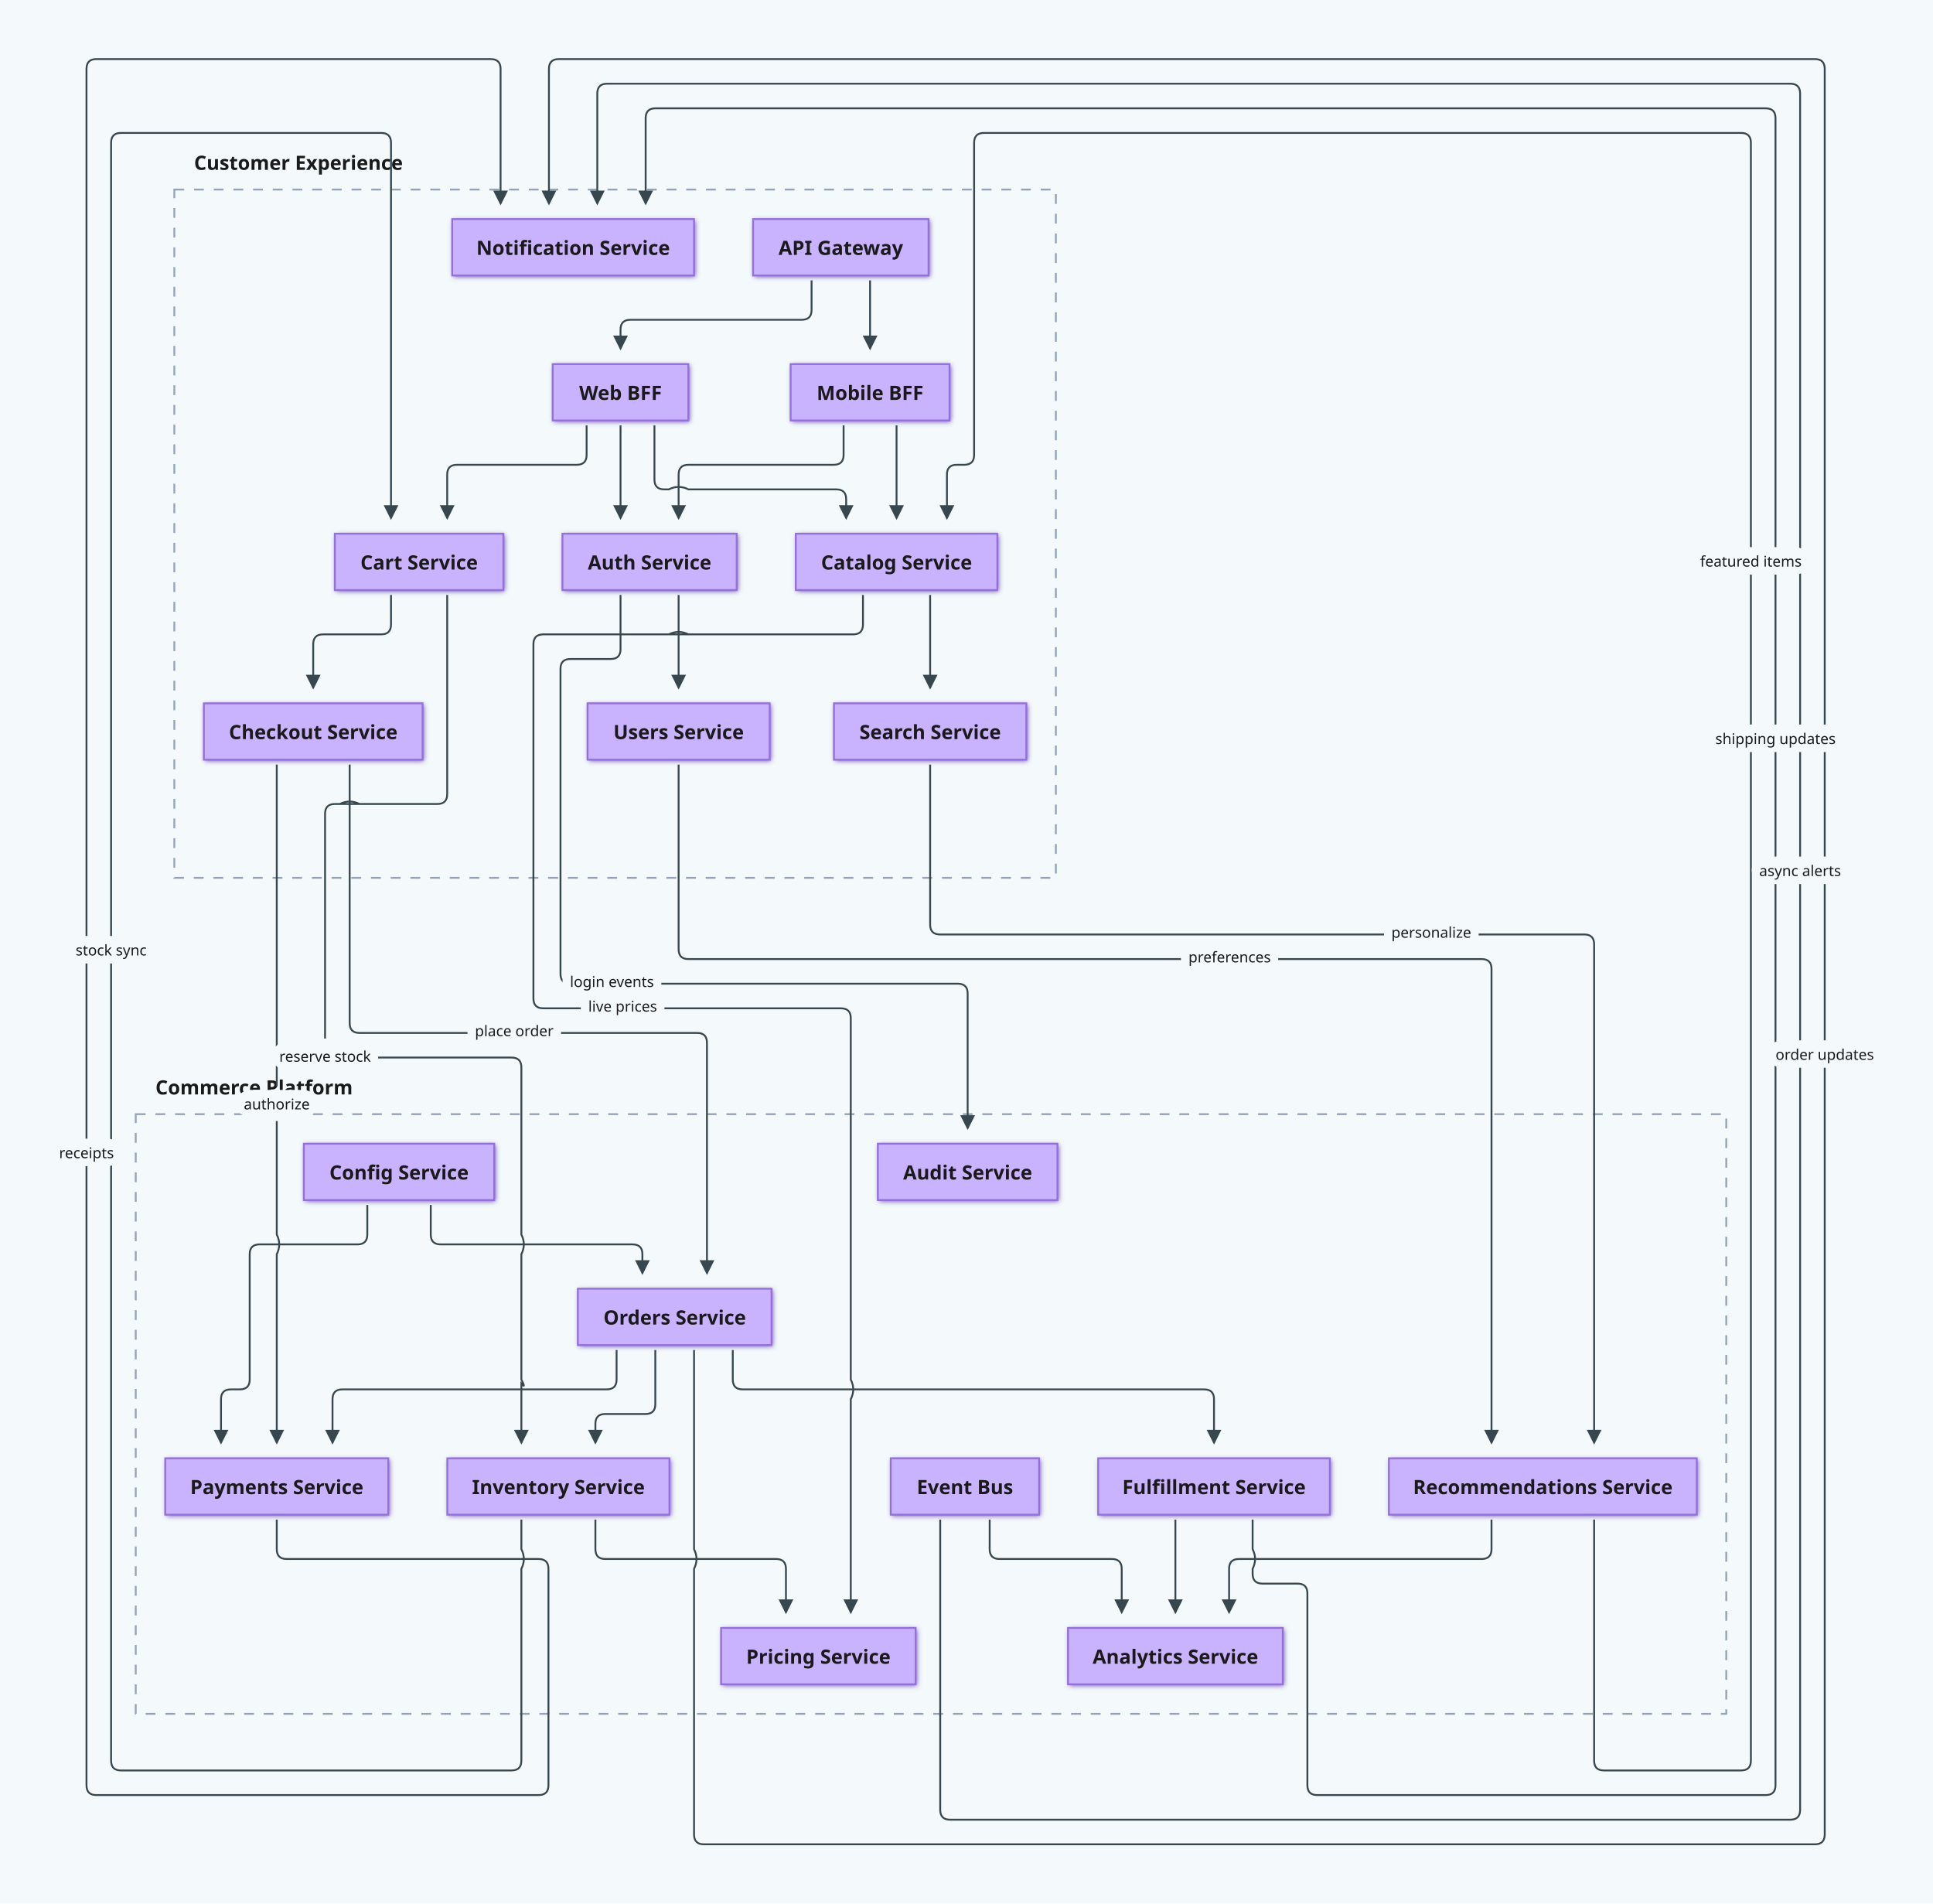
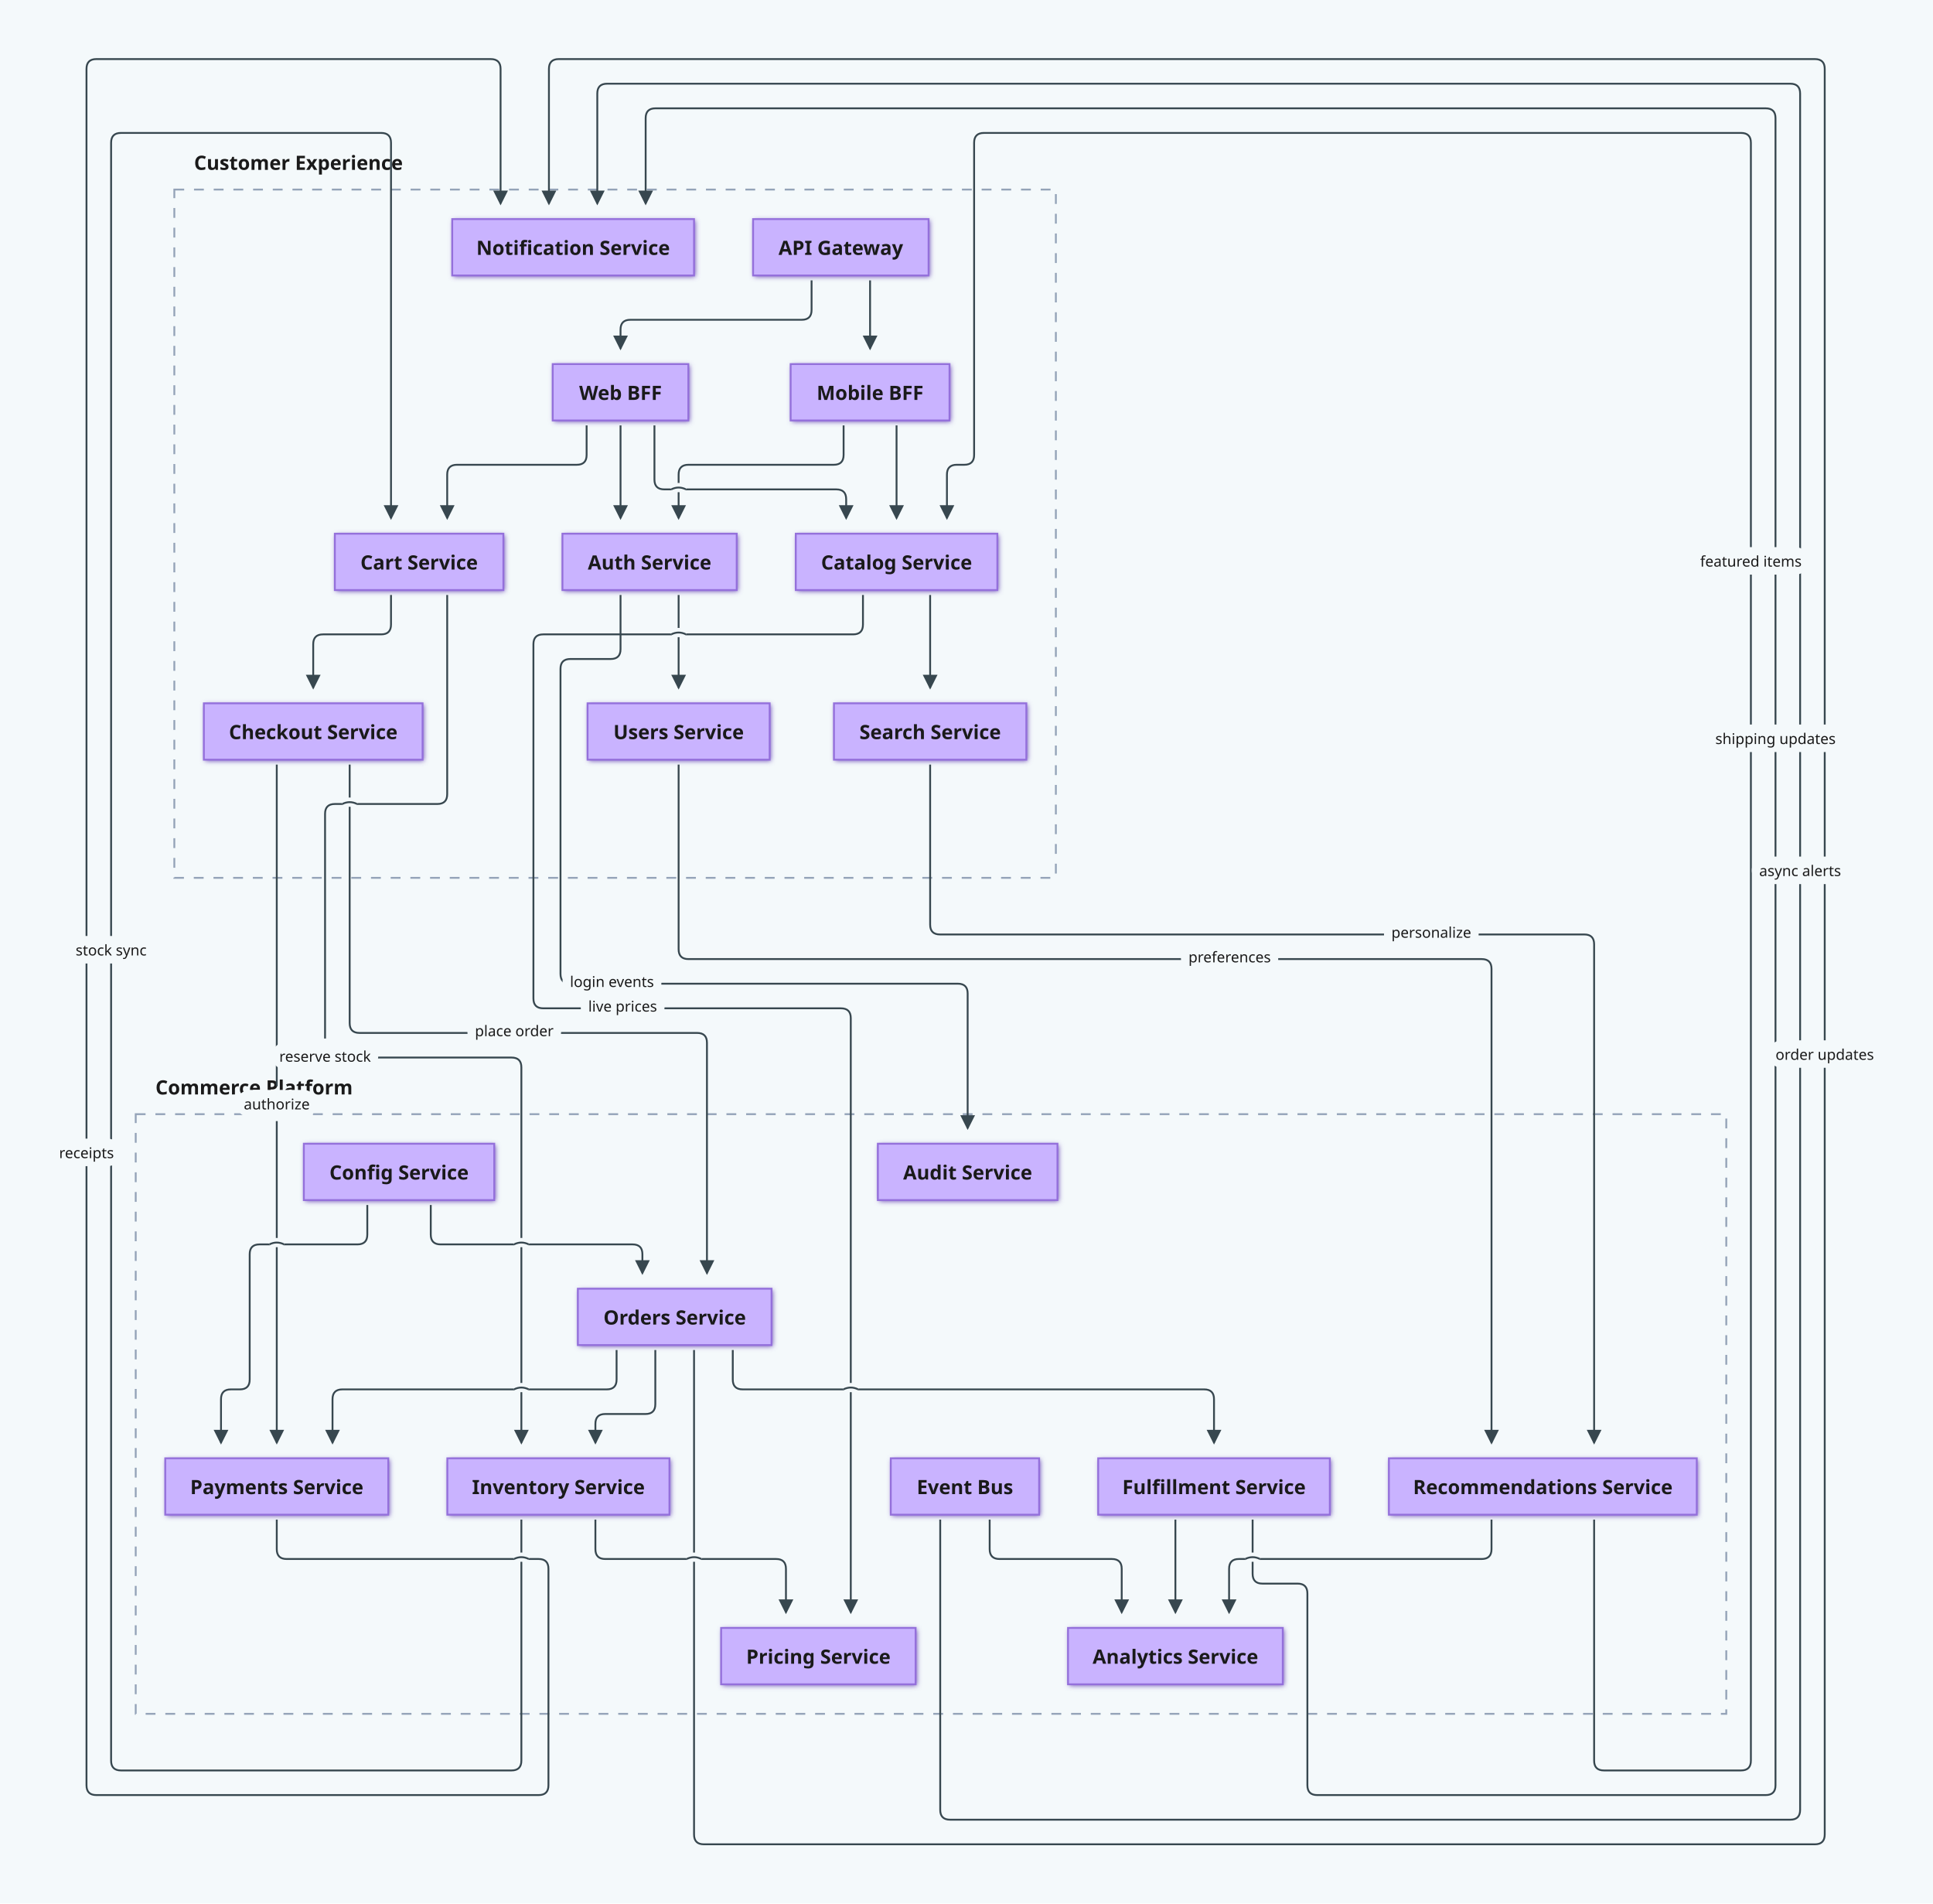
<svg xmlns="http://www.w3.org/2000/svg" viewBox="-31.142 -53 785.352 773.168">
  <defs>
    <filter id="cora-shadow-blur" x="-50%" y="-50%" width="200%" height="200%">
      <feGaussianBlur stdDeviation="1" />
    </filter>
    <marker id="cora-marker-arrow" markerWidth="8" markerHeight="8" refX="7" refY="4" orient="auto" markerUnits="strokeWidth">
      <path d="M 0 0 L 8 4 L 0 8 z" fill="#37474F" />
    </marker>
    <marker id="cora-marker-circle" markerWidth="8" markerHeight="8" refX="4" refY="4" orient="auto" markerUnits="strokeWidth">
      <circle cx="4" cy="4" r="3" fill="none" stroke="#37474F" stroke-width="1.5" />
    </marker>
    <marker id="cora-marker-filled-circle" markerWidth="8" markerHeight="8" refX="4" refY="4" orient="auto" markerUnits="strokeWidth">
      <circle cx="4" cy="4" r="3" fill="#37474F" />
    </marker>
  </defs>
  <rect x="-31.142" y="-53" width="785.352" height="773.168" fill="#F4F9FB" />
  <g id="groups">
    <g>
      <rect x="39.683" y="24" width="358.16" height="279.584" fill="none" stroke="#94A3B8" stroke-width="0.75" stroke-dasharray="4 4" />
      <text x="47.683" y="16" font-family="'Noto Sans', sans-serif" font-size="8" font-weight="600" fill="#1A1A1A">Customer Experience</text>
    </g>
    <g>
      <rect x="24" y="399.584" width="646.221" height="243.584" fill="none" stroke="#94A3B8" stroke-width="0.75" stroke-dasharray="4 4" />
      <text x="32" y="391.584" font-family="'Noto Sans', sans-serif" font-size="8" font-weight="600" fill="#1A1A1A">Commerce Platform</text>
    </g>
  </g>
  <g id="nodes">
    <g>
      <g filter="url(#cora-shadow-blur)">
        <rect x="275.327" y="36.5" width="71.296" height="22.896" fill="#7050B8" />
      </g>
      <rect x="274.827" y="36" width="71.296" height="22.896" fill="#C9B3FF" stroke="#9470DB" stroke-width="0.75" />
      <text x="310.475" y="50.552" text-anchor="middle" font-family="'Noto Sans', sans-serif" font-size="8" font-weight="600" fill="#1A1A1A">API Gateway</text>
    </g>
    <g>
      <g filter="url(#cora-shadow-blur)">
        <rect x="193.915" y="95.396" width="55.112" height="22.896" fill="#7050B8" />
      </g>
      <rect x="193.415" y="94.896" width="55.112" height="22.896" fill="#C9B3FF" stroke="#9470DB" stroke-width="0.75" />
      <text x="220.971" y="109.448" text-anchor="middle" font-family="'Noto Sans', sans-serif" font-size="8" font-weight="600" fill="#1A1A1A">Web BFF</text>
    </g>
    <g>
      <g filter="url(#cora-shadow-blur)">
        <rect x="290.585" y="95.396" width="64.544" height="22.896" fill="#7050B8" />
      </g>
      <rect x="290.085" y="94.896" width="64.544" height="22.896" fill="#C9B3FF" stroke="#9470DB" stroke-width="0.75" />
      <text x="322.357" y="109.448" text-anchor="middle" font-family="'Noto Sans', sans-serif" font-size="8" font-weight="600" fill="#1A1A1A">Mobile BFF</text>
    </g>
    <g>
      <g filter="url(#cora-shadow-blur)">
        <rect x="197.871" y="164.292" width="70.8" height="22.896" fill="#7050B8" />
      </g>
      <rect x="197.371" y="163.792" width="70.8" height="22.896" fill="#C9B3FF" stroke="#9470DB" stroke-width="0.75" />
      <text x="232.771" y="178.344" text-anchor="middle" font-family="'Noto Sans', sans-serif" font-size="8" font-weight="600" fill="#1A1A1A">Auth Service</text>
    </g>
    <g>
      <g filter="url(#cora-shadow-blur)">
        <rect x="208.079" y="233.188" width="73.984" height="22.896" fill="#7050B8" />
      </g>
      <rect x="207.579" y="232.688" width="73.984" height="22.896" fill="#C9B3FF" stroke="#9470DB" stroke-width="0.75" />
      <text x="244.571" y="247.24" text-anchor="middle" font-family="'Noto Sans', sans-serif" font-size="8" font-weight="600" fill="#1A1A1A">Users Service</text>
    </g>
    <g>
      <g filter="url(#cora-shadow-blur)">
        <rect x="292.671" y="164.292" width="81.888" height="22.896" fill="#7050B8" />
      </g>
      <rect x="292.171" y="163.792" width="81.888" height="22.896" fill="#C9B3FF" stroke="#9470DB" stroke-width="0.75" />
      <text x="333.115" y="178.344" text-anchor="middle" font-family="'Noto Sans', sans-serif" font-size="8" font-weight="600" fill="#1A1A1A">Catalog Service</text>
    </g>
    <g>
      <g filter="url(#cora-shadow-blur)">
        <rect x="308.183" y="233.188" width="78.16" height="22.896" fill="#7050B8" />
      </g>
      <rect x="307.683" y="232.688" width="78.16" height="22.896" fill="#C9B3FF" stroke="#9470DB" stroke-width="0.75" />
      <text x="346.763" y="247.24" text-anchor="middle" font-family="'Noto Sans', sans-serif" font-size="8" font-weight="600" fill="#1A1A1A">Search Service</text>
    </g>
    <g>
      <g filter="url(#cora-shadow-blur)">
        <rect x="105.399" y="164.292" width="68.472" height="22.896" fill="#7050B8" />
      </g>
      <rect x="104.899" y="163.792" width="68.472" height="22.896" fill="#C9B3FF" stroke="#9470DB" stroke-width="0.75" />
      <text x="139.135" y="178.344" text-anchor="middle" font-family="'Noto Sans', sans-serif" font-size="8" font-weight="600" fill="#1A1A1A">Cart Service</text>
    </g>
    <g>
      <g filter="url(#cora-shadow-blur)">
        <rect x="52.183" y="233.188" width="88.864" height="22.896" fill="#7050B8" />
      </g>
      <rect x="51.683" y="232.688" width="88.864" height="22.896" fill="#C9B3FF" stroke="#9470DB" stroke-width="0.75" />
      <text x="96.115" y="247.24" text-anchor="middle" font-family="'Noto Sans', sans-serif" font-size="8" font-weight="600" fill="#1A1A1A">Checkout Service</text>
    </g>
    <g>
      <g filter="url(#cora-shadow-blur)">
        <rect x="153.087" y="36.5" width="98.24" height="22.896" fill="#7050B8" />
      </g>
      <rect x="152.587" y="36" width="98.24" height="22.896" fill="#C9B3FF" stroke="#9470DB" stroke-width="0.75" />
      <text x="201.707" y="50.552" text-anchor="middle" font-family="'Noto Sans', sans-serif" font-size="8" font-weight="600" fill="#1A1A1A">Notification Service</text>
    </g>
    <g>
      <g filter="url(#cora-shadow-blur)">
        <rect x="204.132" y="470.98" width="78.68" height="22.896" fill="#7050B8" />
      </g>
      <rect x="203.632" y="470.48" width="78.68" height="22.896" fill="#C9B3FF" stroke="#9470DB" stroke-width="0.75" />
      <text x="242.972" y="485.032" text-anchor="middle" font-family="'Noto Sans', sans-serif" font-size="8" font-weight="600" fill="#1A1A1A">Orders Service</text>
    </g>
    <g>
      <g filter="url(#cora-shadow-blur)">
        <rect x="36.5" y="539.876" width="90.608" height="22.896" fill="#7050B8" />
      </g>
      <rect x="36" y="539.376" width="90.608" height="22.896" fill="#C9B3FF" stroke="#9470DB" stroke-width="0.75" />
      <text x="81.304" y="553.928" text-anchor="middle" font-family="'Noto Sans', sans-serif" font-size="8" font-weight="600" fill="#1A1A1A">Payments Service</text>
    </g>
    <g>
      <g filter="url(#cora-shadow-blur)">
        <rect x="151.108" y="539.876" width="90.232" height="22.896" fill="#7050B8" />
      </g>
      <rect x="150.608" y="539.376" width="90.232" height="22.896" fill="#C9B3FF" stroke="#9470DB" stroke-width="0.75" />
      <text x="195.724" y="553.928" text-anchor="middle" font-family="'Noto Sans', sans-serif" font-size="8" font-weight="600" fill="#1A1A1A">Inventory Service</text>
    </g>
    <g>
      <g filter="url(#cora-shadow-blur)">
        <rect x="262.34" y="608.772" width="79.016" height="22.896" fill="#7050B8" />
      </g>
      <rect x="261.84" y="608.272" width="79.016" height="22.896" fill="#C9B3FF" stroke="#9470DB" stroke-width="0.75" />
      <text x="301.348" y="622.824" text-anchor="middle" font-family="'Noto Sans', sans-serif" font-size="8" font-weight="600" fill="#1A1A1A">Pricing Service</text>
    </g>
    <g>
      <g filter="url(#cora-shadow-blur)">
        <rect x="415.537" y="539.876" width="94.112" height="22.896" fill="#7050B8" />
      </g>
      <rect x="415.037" y="539.376" width="94.112" height="22.896" fill="#C9B3FF" stroke="#9470DB" stroke-width="0.75" />
      <text x="462.093" y="553.928" text-anchor="middle" font-family="'Noto Sans', sans-serif" font-size="8" font-weight="600" fill="#1A1A1A">Fulfillment Service</text>
    </g>
    <g>
      <g filter="url(#cora-shadow-blur)">
        <rect x="403.284" y="608.772" width="87.248" height="22.896" fill="#7050B8" />
      </g>
      <rect x="402.784" y="608.272" width="87.248" height="22.896" fill="#C9B3FF" stroke="#9470DB" stroke-width="0.75" />
      <text x="446.408" y="622.824" text-anchor="middle" font-family="'Noto Sans', sans-serif" font-size="8" font-weight="600" fill="#1A1A1A">Analytics Service</text>
    </g>
    <g>
      <g filter="url(#cora-shadow-blur)">
        <rect x="533.649" y="539.876" width="125.072" height="22.896" fill="#7050B8" />
      </g>
      <rect x="533.149" y="539.376" width="125.072" height="22.896" fill="#C9B3FF" stroke="#9470DB" stroke-width="0.75" />
      <text x="595.685" y="553.928" text-anchor="middle" font-family="'Noto Sans', sans-serif" font-size="8" font-weight="600" fill="#1A1A1A">Recommendations Service</text>
    </g>
    <g>
      <g filter="url(#cora-shadow-blur)">
        <rect x="331.265" y="539.876" width="60.272" height="22.896" fill="#7050B8" />
      </g>
      <rect x="330.765" y="539.376" width="60.272" height="22.896" fill="#C9B3FF" stroke="#9470DB" stroke-width="0.75" />
      <text x="360.901" y="553.928" text-anchor="middle" font-family="'Noto Sans', sans-serif" font-size="8" font-weight="600" fill="#1A1A1A">Event Bus</text>
    </g>
    <g>
      <g filter="url(#cora-shadow-blur)">
        <rect x="92.804" y="412.084" width="77.352" height="22.896" fill="#7050B8" />
      </g>
      <rect x="92.304" y="411.584" width="77.352" height="22.896" fill="#C9B3FF" stroke="#9470DB" stroke-width="0.75" />
      <text x="130.98" y="426.136" text-anchor="middle" font-family="'Noto Sans', sans-serif" font-size="8" font-weight="600" fill="#1A1A1A">Config Service</text>
    </g>
    <g>
      <g filter="url(#cora-shadow-blur)">
        <rect x="326.017" y="412.084" width="72.968" height="22.896" fill="#7050B8" />
      </g>
      <rect x="325.517" y="411.584" width="72.968" height="22.896" fill="#C9B3FF" stroke="#9470DB" stroke-width="0.75" />
      <text x="362.001" y="426.136" text-anchor="middle" font-family="'Noto Sans', sans-serif" font-size="8" font-weight="600" fill="#1A1A1A">Audit Service</text>
    </g>
  </g>
  <g id="edges">
    <path d="M 298.592 60.896 L 298.592 72.896 Q 298.592 76.896 294.592 76.896 L 224.971 76.896 Q 220.971 76.896 220.971 80.896 L 220.971 88.566" fill="none" stroke="#37474F" stroke-width="0.75" marker-end="url(#cora-marker-arrow)" />
    <path d="M 322.357 60.896 L 322.357 88.566" fill="none" stroke="#37474F" stroke-width="0.75" marker-end="url(#cora-marker-arrow)" />
    <path d="M 220.971 119.792 L 220.971 157.462" fill="none" stroke="#37474F" stroke-width="0.75" marker-end="url(#cora-marker-arrow)" />
    <path d="M 311.6 119.792 L 311.6 131.792 Q 311.6 135.792 307.6 135.792 L 248.571 135.792 Q 244.571 135.792 244.571 139.792 L 244.571 157.462" fill="none" stroke="#37474F" stroke-width="0.75" marker-end="url(#cora-marker-arrow)" />
-     <path d="M 234.749 119.792 L 234.749 141.792 Q 234.749 145.792 238.749 145.792 L 240.571 145.792 Q 244.571 143.792 248.571 145.792 L 308.643 145.792 Q 312.643 145.792 312.643 149.792 L 312.643 157.462" fill="none" stroke="#37474F" stroke-width="0.75" marker-end="url(#cora-marker-arrow)" />
+     <path d="M 234.749 119.792 L 234.749 141.792 Q 234.749 145.792 238.749 145.792 L 241.571 145.792 Q 244.571 144.292 247.571 145.792 L 308.643 145.792 Q 312.643 145.792 312.643 149.792 L 312.643 157.462" fill="none" stroke="#37474F" stroke-width="0.75" marker-end="url(#cora-marker-arrow)" />
    <path d="M 333.115 119.792 L 333.115 157.462" fill="none" stroke="#37474F" stroke-width="0.75" marker-end="url(#cora-marker-arrow)" />
    <path d="M 244.571 188.688 L 244.571 226.358" fill="none" stroke="#37474F" stroke-width="0.75" marker-end="url(#cora-marker-arrow)" />
    <path d="M 346.763 188.688 L 346.763 226.358" fill="none" stroke="#37474F" stroke-width="0.75" marker-end="url(#cora-marker-arrow)" />
    <path d="M 207.193 119.792 L 207.193 131.792 Q 207.193 135.792 203.193 135.792 L 154.547 135.792 Q 150.547 135.792 150.547 139.792 L 150.547 157.462" fill="none" stroke="#37474F" stroke-width="0.75" marker-end="url(#cora-marker-arrow)" />
    <path d="M 127.723 188.688 L 127.723 200.688 Q 127.723 204.688 123.723 204.688 L 100.115 204.688 Q 96.115 204.688 96.115 208.688 L 96.115 226.358" fill="none" stroke="#37474F" stroke-width="0.75" marker-end="url(#cora-marker-arrow)" />
-     <path d="M 219.368 495.376 L 219.368 507.376 Q 219.368 511.376 215.368 511.376 L 107.956 511.376 Q 103.956 511.376 103.956 515.376 L 103.956 533.046" fill="none" stroke="#37474F" stroke-width="0.75" marker-end="url(#cora-marker-arrow)" />
+     <path d="M 219.368 495.376 L 219.368 507.376 Q 219.368 511.376 215.368 511.376 L 177.685 511.376 Q 180.685 509.876 183.685 511.376 L 107.956 511.376 Q 103.956 511.376 103.956 515.376 L 103.956 533.046" fill="none" stroke="#37474F" stroke-width="0.75" marker-end="url(#cora-marker-arrow)" />
    <path d="M 235.104 495.376 L 235.104 517.376 Q 235.104 521.376 231.104 521.376 L 214.763 521.376 Q 210.763 521.376 210.763 525.376 L 210.763 533.046" fill="none" stroke="#37474F" stroke-width="0.75" marker-end="url(#cora-marker-arrow)" />
-     <path d="M 266.576 495.376 L 266.576 507.376 Q 266.576 511.376 270.576 511.376 L 458.093 511.376 Q 462.093 511.376 462.093 515.376 L 462.093 533.046" fill="none" stroke="#37474F" stroke-width="0.75" marker-end="url(#cora-marker-arrow)" />
-     <path d="M 210.763 564.272 L 210.763 576.272 Q 210.763 580.272 214.763 580.272 L 284.179 580.272 Q 288.179 580.272 288.179 584.272 L 288.179 601.942" fill="none" stroke="#37474F" stroke-width="0.75" marker-end="url(#cora-marker-arrow)" />
+     <path d="M 266.576 495.376 L 266.576 507.376 Q 266.576 511.376 270.576 511.376 L 311.517 511.376 Q 314.517 509.876 317.517 511.376 L 458.093 511.376 Q 462.093 511.376 462.093 515.376 L 462.093 533.046" fill="none" stroke="#37474F" stroke-width="0.75" marker-end="url(#cora-marker-arrow)" />
+     <path d="M 210.763 564.272 L 210.763 576.272 Q 210.763 580.272 214.763 580.272 L 247.84 580.272 Q 250.84 578.772 253.84 580.272 L 284.179 580.272 Q 288.179 580.272 288.179 584.272 L 288.179 601.942" fill="none" stroke="#37474F" stroke-width="0.75" marker-end="url(#cora-marker-arrow)" />
    <path d="M 446.408 564.272 L 446.408 601.942" fill="none" stroke="#37474F" stroke-width="0.75" marker-end="url(#cora-marker-arrow)" />
-     <path d="M 574.84 564.272 L 574.84 576.272 Q 574.84 580.272 570.84 580.272 L 472.22 580.272 Q 468.22 580.272 468.22 584.272 L 468.22 601.942" fill="none" stroke="#37474F" stroke-width="0.75" marker-end="url(#cora-marker-arrow)" />
+     <path d="M 574.84 564.272 L 574.84 576.272 Q 574.84 580.272 570.84 580.272 L 474.779 580.272 Q 477.779 578.772 480.779 580.272 L 472.22 580.272 Q 468.22 580.272 468.22 584.272 L 468.22 601.942" fill="none" stroke="#37474F" stroke-width="0.75" marker-end="url(#cora-marker-arrow)" />
    <path d="M 370.947 564.272 L 370.947 576.272 Q 370.947 580.272 374.947 580.272 L 420.596 580.272 Q 424.596 580.272 424.596 584.272 L 424.596 601.942" fill="none" stroke="#37474F" stroke-width="0.75" marker-end="url(#cora-marker-arrow)" />
-     <path d="M 143.872 436.48 L 143.872 448.48 Q 143.872 452.48 147.872 452.48 L 225.859 452.48 Q 229.859 452.48 229.859 456.48 L 229.859 464.15" fill="none" stroke="#37474F" stroke-width="0.75" marker-end="url(#cora-marker-arrow)" />
-     <path d="M 118.088 436.48 L 118.088 448.48 Q 118.088 452.48 114.088 452.48 L 74.304 452.48 Q 70.304 452.48 70.304 456.48 L 70.304 507.376 Q 70.304 511.376 66.304 511.376 L 62.652 511.376 Q 58.652 511.376 58.652 515.376 L 58.652 533.046" fill="none" stroke="#37474F" stroke-width="0.75" marker-end="url(#cora-marker-arrow)" />
+     <path d="M 143.872 436.48 L 143.872 448.48 Q 143.872 452.48 147.872 452.48 L 177.685 452.48 Q 180.685 450.98 183.685 452.48 L 225.859 452.48 Q 229.859 452.48 229.859 456.48 L 229.859 464.15" fill="none" stroke="#37474F" stroke-width="0.75" marker-end="url(#cora-marker-arrow)" />
+     <path d="M 118.088 436.48 L 118.088 448.48 Q 118.088 452.48 114.088 452.48 L 78.304 452.48 Q 81.304 450.98 84.304 452.48 L 74.304 452.48 Q 70.304 452.48 70.304 456.48 L 70.304 507.376 Q 70.304 511.376 66.304 511.376 L 62.652 511.376 Q 58.652 511.376 58.652 515.376 L 58.652 533.046" fill="none" stroke="#37474F" stroke-width="0.75" marker-end="url(#cora-marker-arrow)" />
    <path d="M 110.925 257.584 L 110.925 362.584 Q 110.925 366.584 114.925 366.584 L 158.804 366.584 M 196.772 366.584 L 252.085 366.584 Q 256.085 366.584 256.085 370.584 L 256.085 464.15" fill="none" stroke="#37474F" stroke-width="0.75" marker-end="url(#cora-marker-arrow)" />
-     <path d="M 81.304 257.584 L 81.304 388.229 M 81.304 402.401 L 81.304 448.48 Q 83.304 452.48 81.304 456.48 L 81.304 533.046" fill="none" stroke="#37474F" stroke-width="0.75" marker-end="url(#cora-marker-arrow)" />
-     <path d="M 150.547 188.688 L 150.547 269.584 Q 150.547 273.584 146.547 273.584 L 106.925 273.584 Q 110.925 271.584 114.925 273.584 L 104.925 273.584 Q 100.925 273.584 100.925 277.584 L 100.925 368.85 M 100.925 372.584 Q 100.925 376.584 104.925 376.584 L 176.685 376.584 Q 180.685 376.584 180.685 380.584 L 180.685 448.48 Q 182.685 452.48 180.685 456.48 L 180.685 507.376 Q 182.685 511.376 180.685 509.046 L 180.685 533.046" fill="none" stroke="#37474F" stroke-width="0.75" marker-end="url(#cora-marker-arrow)" />
-     <path d="M 319.467 188.688 L 319.467 200.688 Q 319.467 204.688 315.467 204.688 L 240.571 204.688 Q 244.571 202.688 248.571 204.688 L 189.579 204.688 Q 185.579 204.688 185.579 208.688 L 185.579 352.584 Q 185.579 356.584 189.579 356.584 L 204.864 356.584 M 238.806 356.584 L 310.517 356.584 Q 314.517 356.584 314.517 360.584 L 314.517 507.376 Q 316.517 511.376 314.517 515.376 L 314.517 601.942" fill="none" stroke="#37474F" stroke-width="0.75" marker-end="url(#cora-marker-arrow)" />
+     <path d="M 81.304 257.584 L 81.304 388.229 M 81.304 402.401 L 81.304 533.046" fill="none" stroke="#37474F" stroke-width="0.75" marker-end="url(#cora-marker-arrow)" />
+     <path d="M 150.547 188.688 L 150.547 269.584 Q 150.547 273.584 146.547 273.584 L 107.925 273.584 Q 110.925 272.084 113.925 273.584 L 104.925 273.584 Q 100.925 273.584 100.925 277.584 L 100.925 368.85 M 100.925 372.584 Q 100.925 376.584 104.925 376.584 L 176.685 376.584 Q 180.685 376.584 180.685 380.584 L 180.685 533.046" fill="none" stroke="#37474F" stroke-width="0.75" marker-end="url(#cora-marker-arrow)" />
+     <path d="M 319.467 188.688 L 319.467 200.688 Q 319.467 204.688 315.467 204.688 L 241.571 204.688 Q 244.571 203.188 247.571 204.688 L 189.579 204.688 Q 185.579 204.688 185.579 208.688 L 185.579 352.584 Q 185.579 356.584 189.579 356.584 L 204.864 356.584 M 238.806 356.584 L 310.517 356.584 Q 314.517 356.584 314.517 360.584 L 314.517 601.942" fill="none" stroke="#37474F" stroke-width="0.75" marker-end="url(#cora-marker-arrow)" />
    <path d="M 346.763 257.584 L 346.763 322.584 Q 346.763 326.584 350.763 326.584 L 531.163 326.584 M 569.593 326.584 L 612.531 326.584 Q 616.531 326.584 616.531 330.584 L 616.531 533.046" fill="none" stroke="#37474F" stroke-width="0.75" marker-end="url(#cora-marker-arrow)" />
    <path d="M 220.971 188.688 L 220.971 210.688 Q 220.971 214.688 216.971 214.688 L 200.579 214.688 Q 196.579 214.688 196.579 218.688 L 196.579 342.584 Q 196.579 346.584 200.579 346.584 M 237.545 346.584 L 358.001 346.584 Q 362.001 346.584 362.001 350.584 L 362.001 405.254" fill="none" stroke="#37474F" stroke-width="0.75" marker-end="url(#cora-marker-arrow)" />
    <path d="M 244.571 257.584 L 244.571 332.584 Q 244.571 336.584 248.571 336.584 L 448.702 336.584 M 488.17 336.584 L 570.84 336.584 Q 574.84 336.584 574.84 340.584 L 574.84 533.046" fill="none" stroke="#37474F" stroke-width="0.75" marker-end="url(#cora-marker-arrow)" />
-     <path d="M 250.84 495.376 L 250.84 576.272 Q 252.84 580.272 250.84 584.272 L 250.84 692.168 Q 250.84 696.168 254.84 696.168 L 706.221 696.168 Q 710.221 696.168 710.221 692.168 L 710.221 368.08 M 710.221 382.252 L 710.221 -25 Q 710.221 -29 706.221 -29 L 195.883 -29 Q 191.883 -29 191.883 -25 L 191.883 29.67" fill="none" stroke="#37474F" stroke-width="0.75" marker-end="url(#cora-marker-arrow)" />
-     <path d="M 81.304 564.272 L 81.304 576.272 Q 81.304 580.272 85.304 580.272 L 187.685 580.272 Q 191.685 580.272 191.685 584.272 L 191.685 672.168 Q 191.685 676.168 187.685 676.168 L 8 676.168 Q 4 676.168 4 672.168 L 4 408.027 M 4 422.199 L 4 -25 Q 4 -29 8 -29 L 168.235 -29 Q 172.235 -29 172.235 -25 L 172.235 29.67" fill="none" stroke="#37474F" stroke-width="0.75" marker-end="url(#cora-marker-arrow)" />
-     <path d="M 180.685 564.272 L 180.685 576.272 Q 182.685 580.272 180.685 584.272 L 180.685 662.168 Q 180.685 666.168 176.685 666.168 L 18 666.168 Q 14 666.168 14 662.168 L 14 325.696 M 14 339.868 L 14 5 Q 14 1 18 1 L 123.723 1 Q 127.723 1 127.723 5 L 127.723 157.462" fill="none" stroke="#37474F" stroke-width="0.75" marker-end="url(#cora-marker-arrow)" />
+     <path d="M 250.84 495.376 L 250.84 692.168 Q 250.84 696.168 254.84 696.168 L 706.221 696.168 Q 710.221 696.168 710.221 692.168 L 710.221 368.08 M 710.221 382.252 L 710.221 -25 Q 710.221 -29 706.221 -29 L 195.883 -29 Q 191.883 -29 191.883 -25 L 191.883 29.67" fill="none" stroke="#37474F" stroke-width="0.75" marker-end="url(#cora-marker-arrow)" />
+     <path d="M 81.304 564.272 L 81.304 576.272 Q 81.304 580.272 85.304 580.272 L 177.685 580.272 Q 180.685 578.772 183.685 580.272 L 187.685 580.272 Q 191.685 580.272 191.685 584.272 L 191.685 672.168 Q 191.685 676.168 187.685 676.168 L 8 676.168 Q 4 676.168 4 672.168 L 4 408.027 M 4 422.199 L 4 -25 Q 4 -29 8 -29 L 168.235 -29 Q 172.235 -29 172.235 -25 L 172.235 29.67" fill="none" stroke="#37474F" stroke-width="0.75" marker-end="url(#cora-marker-arrow)" />
+     <path d="M 180.685 564.272 L 180.685 662.168 Q 180.685 666.168 176.685 666.168 L 18 666.168 Q 14 666.168 14 662.168 L 14 325.696 M 14 339.868 L 14 5 Q 14 1 18 1 L 123.723 1 Q 127.723 1 127.723 5 L 127.723 157.462" fill="none" stroke="#37474F" stroke-width="0.75" marker-end="url(#cora-marker-arrow)" />
    <path d="M 616.531 564.272 L 616.531 662.168 Q 616.531 666.168 620.531 666.168 L 676.221 666.168 Q 680.221 666.168 680.221 662.168 L 680.221 167.743 M 680.221 181.915 L 680.221 5 Q 680.221 1 676.221 1 L 368.629 1 Q 364.629 1 364.629 5 L 364.629 131.792 Q 364.629 135.792 360.629 135.792 L 357.587 135.792 Q 353.587 135.792 353.587 139.792 L 353.587 157.462" fill="none" stroke="#37474F" stroke-width="0.75" marker-end="url(#cora-marker-arrow)" />
    <path d="M 350.856 564.272 L 350.856 682.168 Q 350.856 686.168 354.856 686.168 L 696.221 686.168 Q 700.221 686.168 700.221 682.168 L 700.221 293.448 M 700.221 307.62 L 700.221 -15 Q 700.221 -19 696.221 -19 L 215.531 -19 Q 211.531 -19 211.531 -15 L 211.531 29.67" fill="none" stroke="#37474F" stroke-width="0.75" marker-end="url(#cora-marker-arrow)" />
-     <path d="M 477.779 564.272 L 477.779 576.272 Q 479.779 580.272 477.779 584.272 L 477.779 586.272 Q 477.779 590.272 481.779 590.272 L 496.032 590.272 Q 500.032 590.272 500.032 594.272 L 500.032 672.168 Q 500.032 676.168 504.032 676.168 L 686.221 676.168 Q 690.221 676.168 690.221 672.168 L 690.221 239.811 M 690.221 253.983 L 690.221 -5 Q 690.221 -9 686.221 -9 L 235.179 -9 Q 231.179 -9 231.179 -5 L 231.179 29.67" fill="none" stroke="#37474F" stroke-width="0.75" marker-end="url(#cora-marker-arrow)" />
+     <path d="M 477.779 564.272 L 477.779 586.272 Q 477.779 590.272 481.779 590.272 L 496.032 590.272 Q 500.032 590.272 500.032 594.272 L 500.032 672.168 Q 500.032 676.168 504.032 676.168 L 686.221 676.168 Q 690.221 676.168 690.221 672.168 L 690.221 239.811 M 690.221 253.983 L 690.221 -5 Q 690.221 -9 686.221 -9 L 235.179 -9 Q 231.179 -9 231.179 -5 L 231.179 29.67" fill="none" stroke="#37474F" stroke-width="0.75" marker-end="url(#cora-marker-arrow)" />
+   </g>
+   <g id="edge-bridge-masks">
+     <path d="M 241.571 145.792 Q 244.571 144.292 247.571 145.792" fill="none" stroke="#F4F9FB" stroke-width="3.75" />
+     <path d="M 177.685 511.376 Q 180.685 509.876 183.685 511.376" fill="none" stroke="#F4F9FB" stroke-width="3.75" />
+     <path d="M 311.517 511.376 Q 314.517 509.876 317.517 511.376" fill="none" stroke="#F4F9FB" stroke-width="3.75" />
+     <path d="M 247.84 580.272 Q 250.84 578.772 253.84 580.272" fill="none" stroke="#F4F9FB" stroke-width="3.75" />
+     <path d="M 474.779 580.272 Q 477.779 578.772 480.779 580.272" fill="none" stroke="#F4F9FB" stroke-width="3.75" />
+     <path d="M 177.685 452.48 Q 180.685 450.98 183.685 452.48" fill="none" stroke="#F4F9FB" stroke-width="3.75" />
+     <path d="M 78.304 452.48 Q 81.304 450.98 84.304 452.48" fill="none" stroke="#F4F9FB" stroke-width="3.75" />
+     <path d="M 107.925 273.584 Q 110.925 272.084 113.925 273.584" fill="none" stroke="#F4F9FB" stroke-width="3.75" />
+     <path d="M 241.571 204.688 Q 244.571 203.188 247.571 204.688" fill="none" stroke="#F4F9FB" stroke-width="3.75" />
+     <path d="M 177.685 580.272 Q 180.685 578.772 183.685 580.272" fill="none" stroke="#F4F9FB" stroke-width="3.75" />
+   </g>
+   <g id="edge-bridges">
+     <path d="M 241.571 145.792 Q 244.571 144.292 247.571 145.792" fill="none" stroke="#37474F" stroke-width="0.75" />
+     <path d="M 177.685 511.376 Q 180.685 509.876 183.685 511.376" fill="none" stroke="#37474F" stroke-width="0.75" />
+     <path d="M 311.517 511.376 Q 314.517 509.876 317.517 511.376" fill="none" stroke="#37474F" stroke-width="0.75" />
+     <path d="M 247.84 580.272 Q 250.84 578.772 253.84 580.272" fill="none" stroke="#37474F" stroke-width="0.75" />
+     <path d="M 474.779 580.272 Q 477.779 578.772 480.779 580.272" fill="none" stroke="#37474F" stroke-width="0.75" />
+     <path d="M 177.685 452.48 Q 180.685 450.98 183.685 452.48" fill="none" stroke="#37474F" stroke-width="0.75" />
+     <path d="M 78.304 452.48 Q 81.304 450.98 84.304 452.48" fill="none" stroke="#37474F" stroke-width="0.75" />
+     <path d="M 107.925 273.584 Q 110.925 272.084 113.925 273.584" fill="none" stroke="#37474F" stroke-width="0.75" />
+     <path d="M 241.571 204.688 Q 244.571 203.188 247.571 204.688" fill="none" stroke="#37474F" stroke-width="0.75" />
+     <path d="M 177.685 580.272 Q 180.685 578.772 183.685 580.272" fill="none" stroke="#37474F" stroke-width="0.75" />
  </g>
  <g id="edge-labels">
    <g>
      <rect x="158.804" y="359.998" width="37.968" height="11.172" rx="5.586" ry="5.586" fill="#F4F9FB" />
      <text x="177.788" y="367.912" text-anchor="middle" font-family="'Noto Sans', sans-serif" font-size="6" font-weight="400" fill="#1A1A1A">place order</text>
    </g>
    <g>
      <rect x="64.9" y="389.729" width="32.808" height="11.172" rx="5.586" ry="5.586" fill="#F4F9FB" />
      <text x="81.304" y="397.643" text-anchor="middle" font-family="'Noto Sans', sans-serif" font-size="6" font-weight="400" fill="#1A1A1A">authorize</text>
    </g>
    <g>
      <rect x="79.313" y="370.35" width="43.224" height="11.172" rx="5.586" ry="5.586" fill="#F4F9FB" />
      <text x="100.925" y="378.264" text-anchor="middle" font-family="'Noto Sans', sans-serif" font-size="6" font-weight="400" fill="#1A1A1A">reserve stock</text>
    </g>
    <g>
      <rect x="204.864" y="349.998" width="33.942" height="11.172" rx="5.586" ry="5.586" fill="#F4F9FB" />
      <text x="221.835" y="357.912" text-anchor="middle" font-family="'Noto Sans', sans-serif" font-size="6" font-weight="400" fill="#1A1A1A">live prices</text>
    </g>
    <g>
      <rect x="531.163" y="319.998" width="38.43" height="11.172" rx="5.586" ry="5.586" fill="#F4F9FB" />
      <text x="550.378" y="327.912" text-anchor="middle" font-family="'Noto Sans', sans-serif" font-size="6" font-weight="400" fill="#1A1A1A">personalize</text>
    </g>
    <g>
      <rect x="197.417" y="339.998" width="40.128" height="11.172" rx="5.586" ry="5.586" fill="#F4F9FB" />
      <text x="217.481" y="347.912" text-anchor="middle" font-family="'Noto Sans', sans-serif" font-size="6" font-weight="400" fill="#1A1A1A">login events</text>
    </g>
    <g>
      <rect x="448.702" y="329.998" width="39.468" height="11.172" rx="5.586" ry="5.586" fill="#F4F9FB" />
      <text x="468.436" y="337.912" text-anchor="middle" font-family="'Noto Sans', sans-serif" font-size="6" font-weight="400" fill="#1A1A1A">preferences</text>
    </g>
    <g>
      <rect x="687.232" y="369.58" width="45.978" height="11.172" rx="5.586" ry="5.586" fill="#F4F9FB" />
      <text x="710.221" y="377.494" text-anchor="middle" font-family="'Noto Sans', sans-serif" font-size="6" font-weight="400" fill="#1A1A1A">order updates</text>
    </g>
    <g>
      <rect x="-10.142" y="409.527" width="28.284" height="11.172" rx="5.586" ry="5.586" fill="#F4F9FB" />
      <text x="4" y="417.441" text-anchor="middle" font-family="'Noto Sans', sans-serif" font-size="6" font-weight="400" fill="#1A1A1A">receipts</text>
    </g>
    <g>
      <rect x="-3.418" y="327.196" width="34.836" height="11.172" rx="5.586" ry="5.586" fill="#F4F9FB" />
      <text x="14" y="335.11" text-anchor="middle" font-family="'Noto Sans', sans-serif" font-size="6" font-weight="400" fill="#1A1A1A">stock sync</text>
    </g>
    <g>
      <rect x="656.59" y="169.243" width="47.262" height="11.172" rx="5.586" ry="5.586" fill="#F4F9FB" />
      <text x="680.221" y="177.157" text-anchor="middle" font-family="'Noto Sans', sans-serif" font-size="6" font-weight="400" fill="#1A1A1A">featured items</text>
    </g>
    <g>
      <rect x="680.589" y="294.948" width="39.264" height="11.172" rx="5.586" ry="5.586" fill="#F4F9FB" />
      <text x="700.221" y="302.862" text-anchor="middle" font-family="'Noto Sans', sans-serif" font-size="6" font-weight="400" fill="#1A1A1A">async alerts</text>
    </g>
    <g>
      <rect x="662.774" y="241.311" width="54.894" height="11.172" rx="5.586" ry="5.586" fill="#F4F9FB" />
      <text x="690.221" y="249.225" text-anchor="middle" font-family="'Noto Sans', sans-serif" font-size="6" font-weight="400" fill="#1A1A1A">shipping updates</text>
    </g>
  </g>
</svg>
